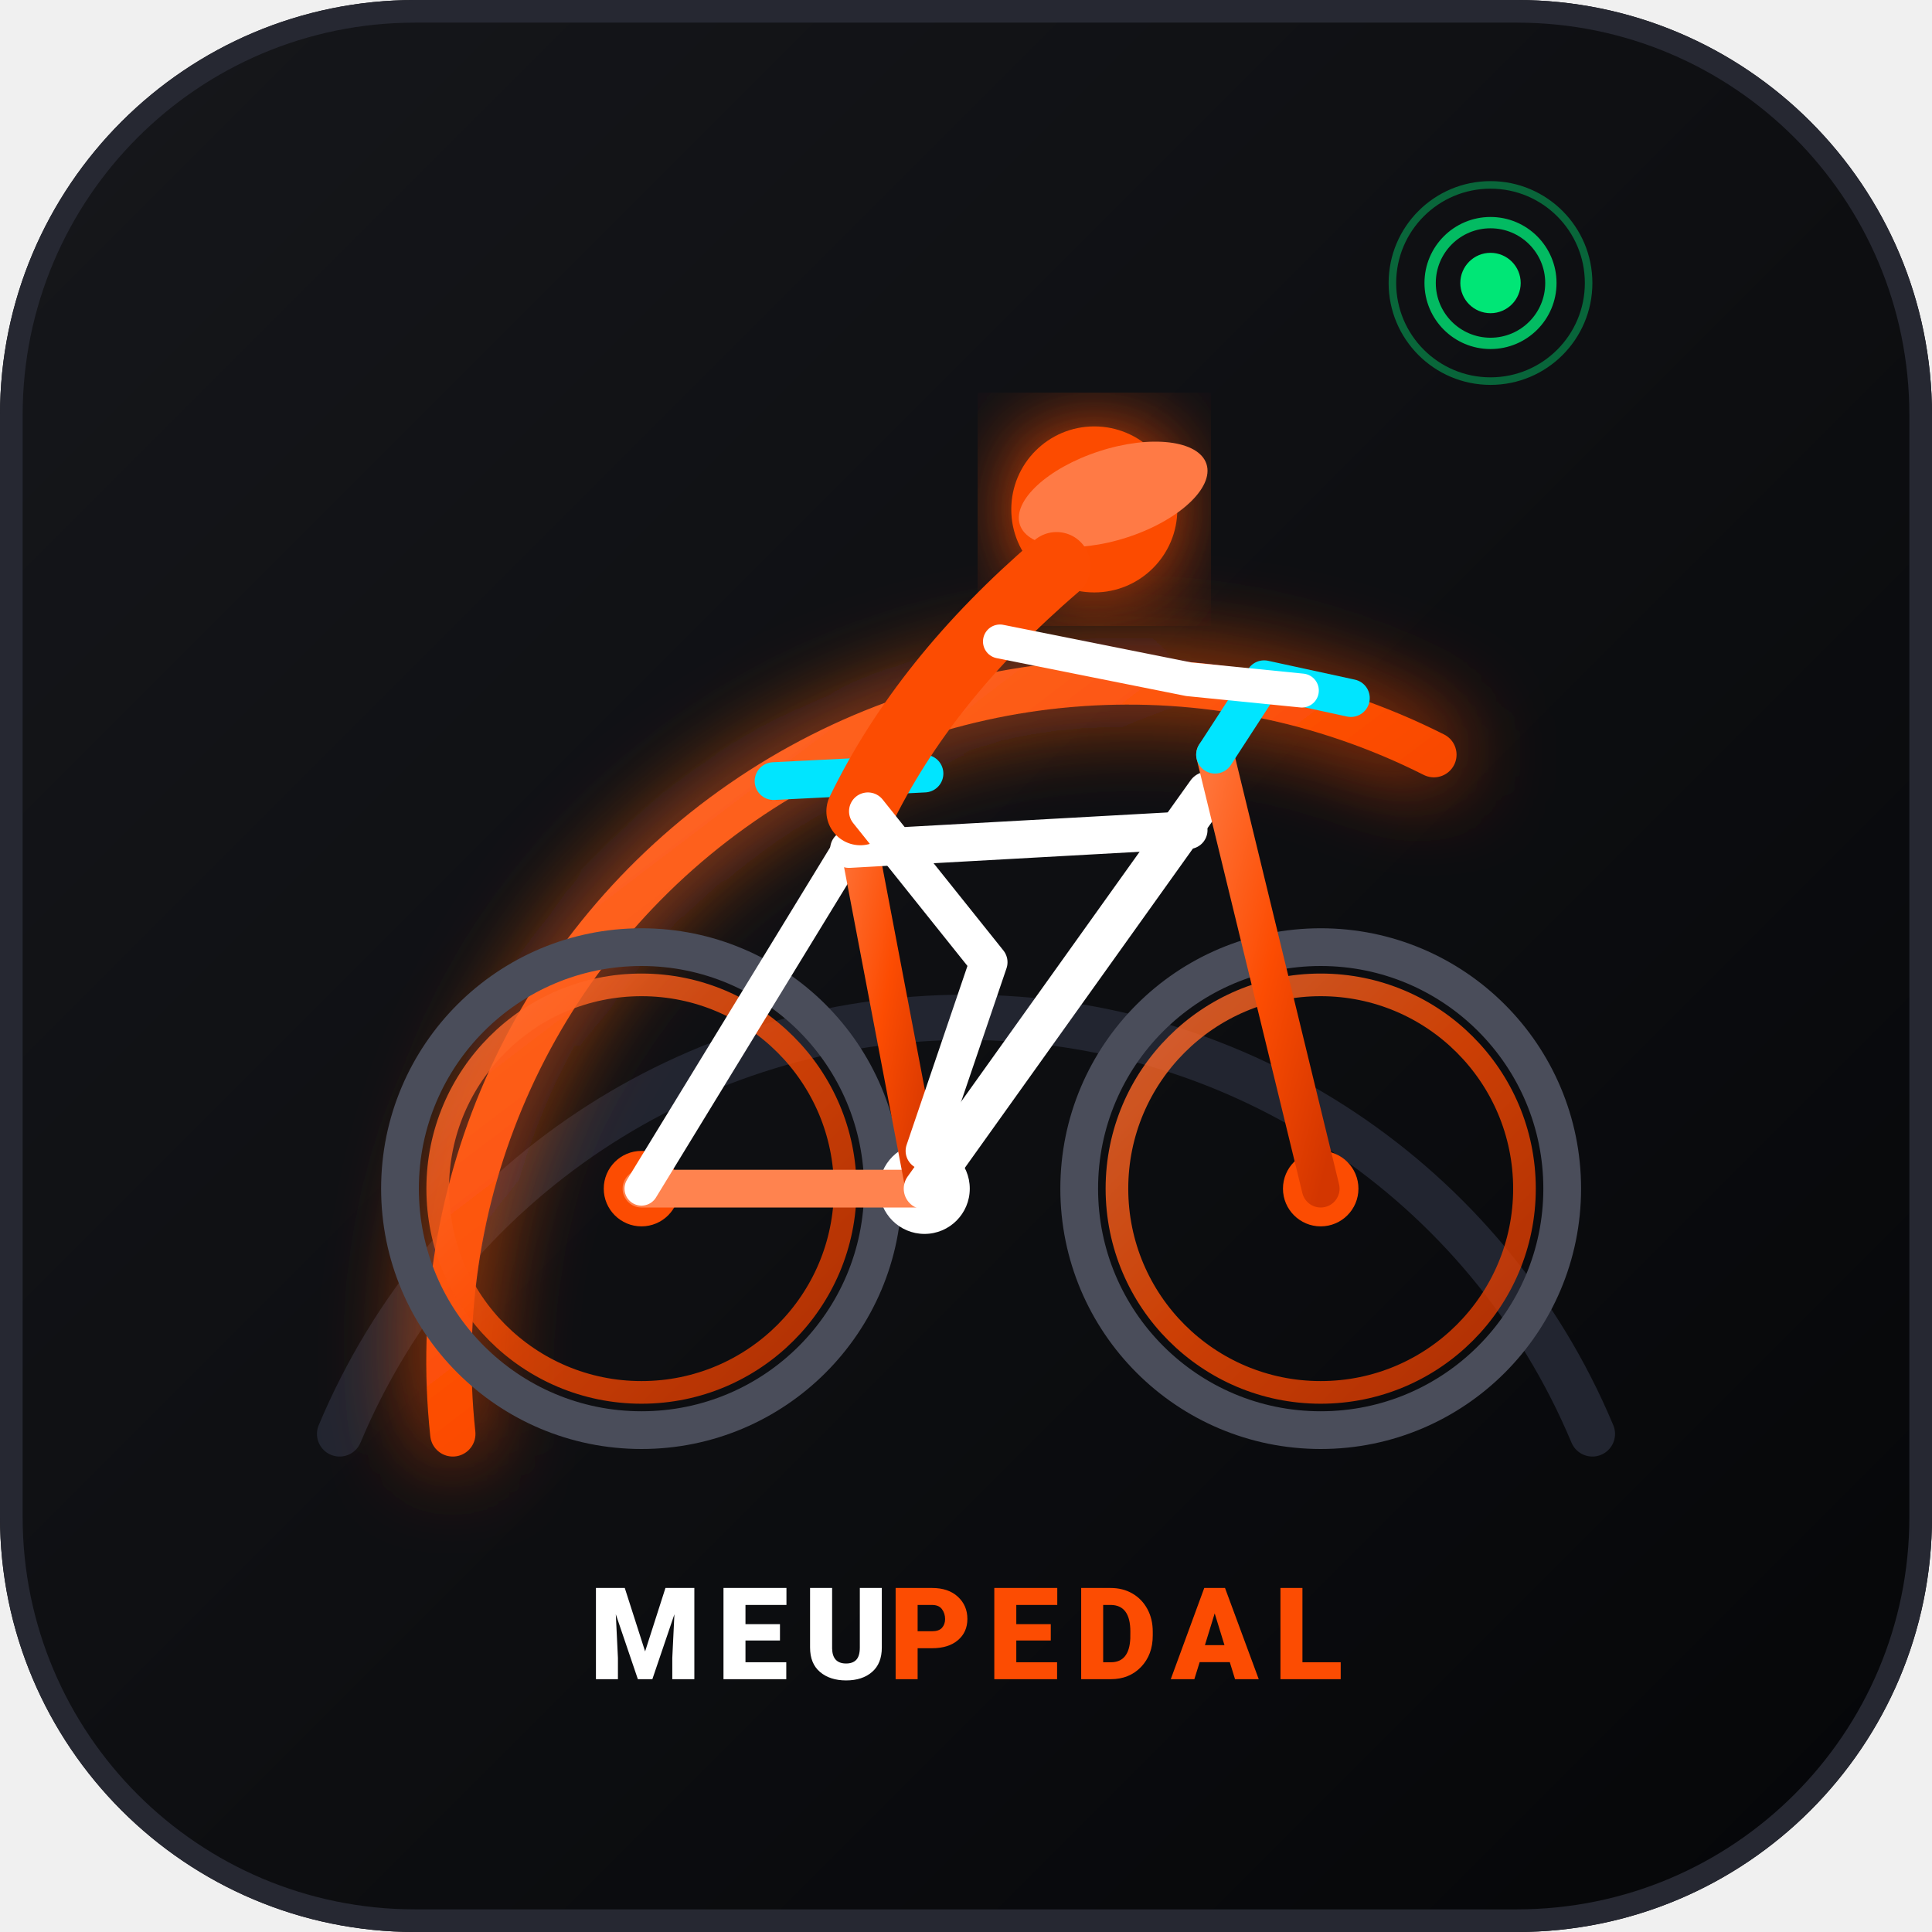
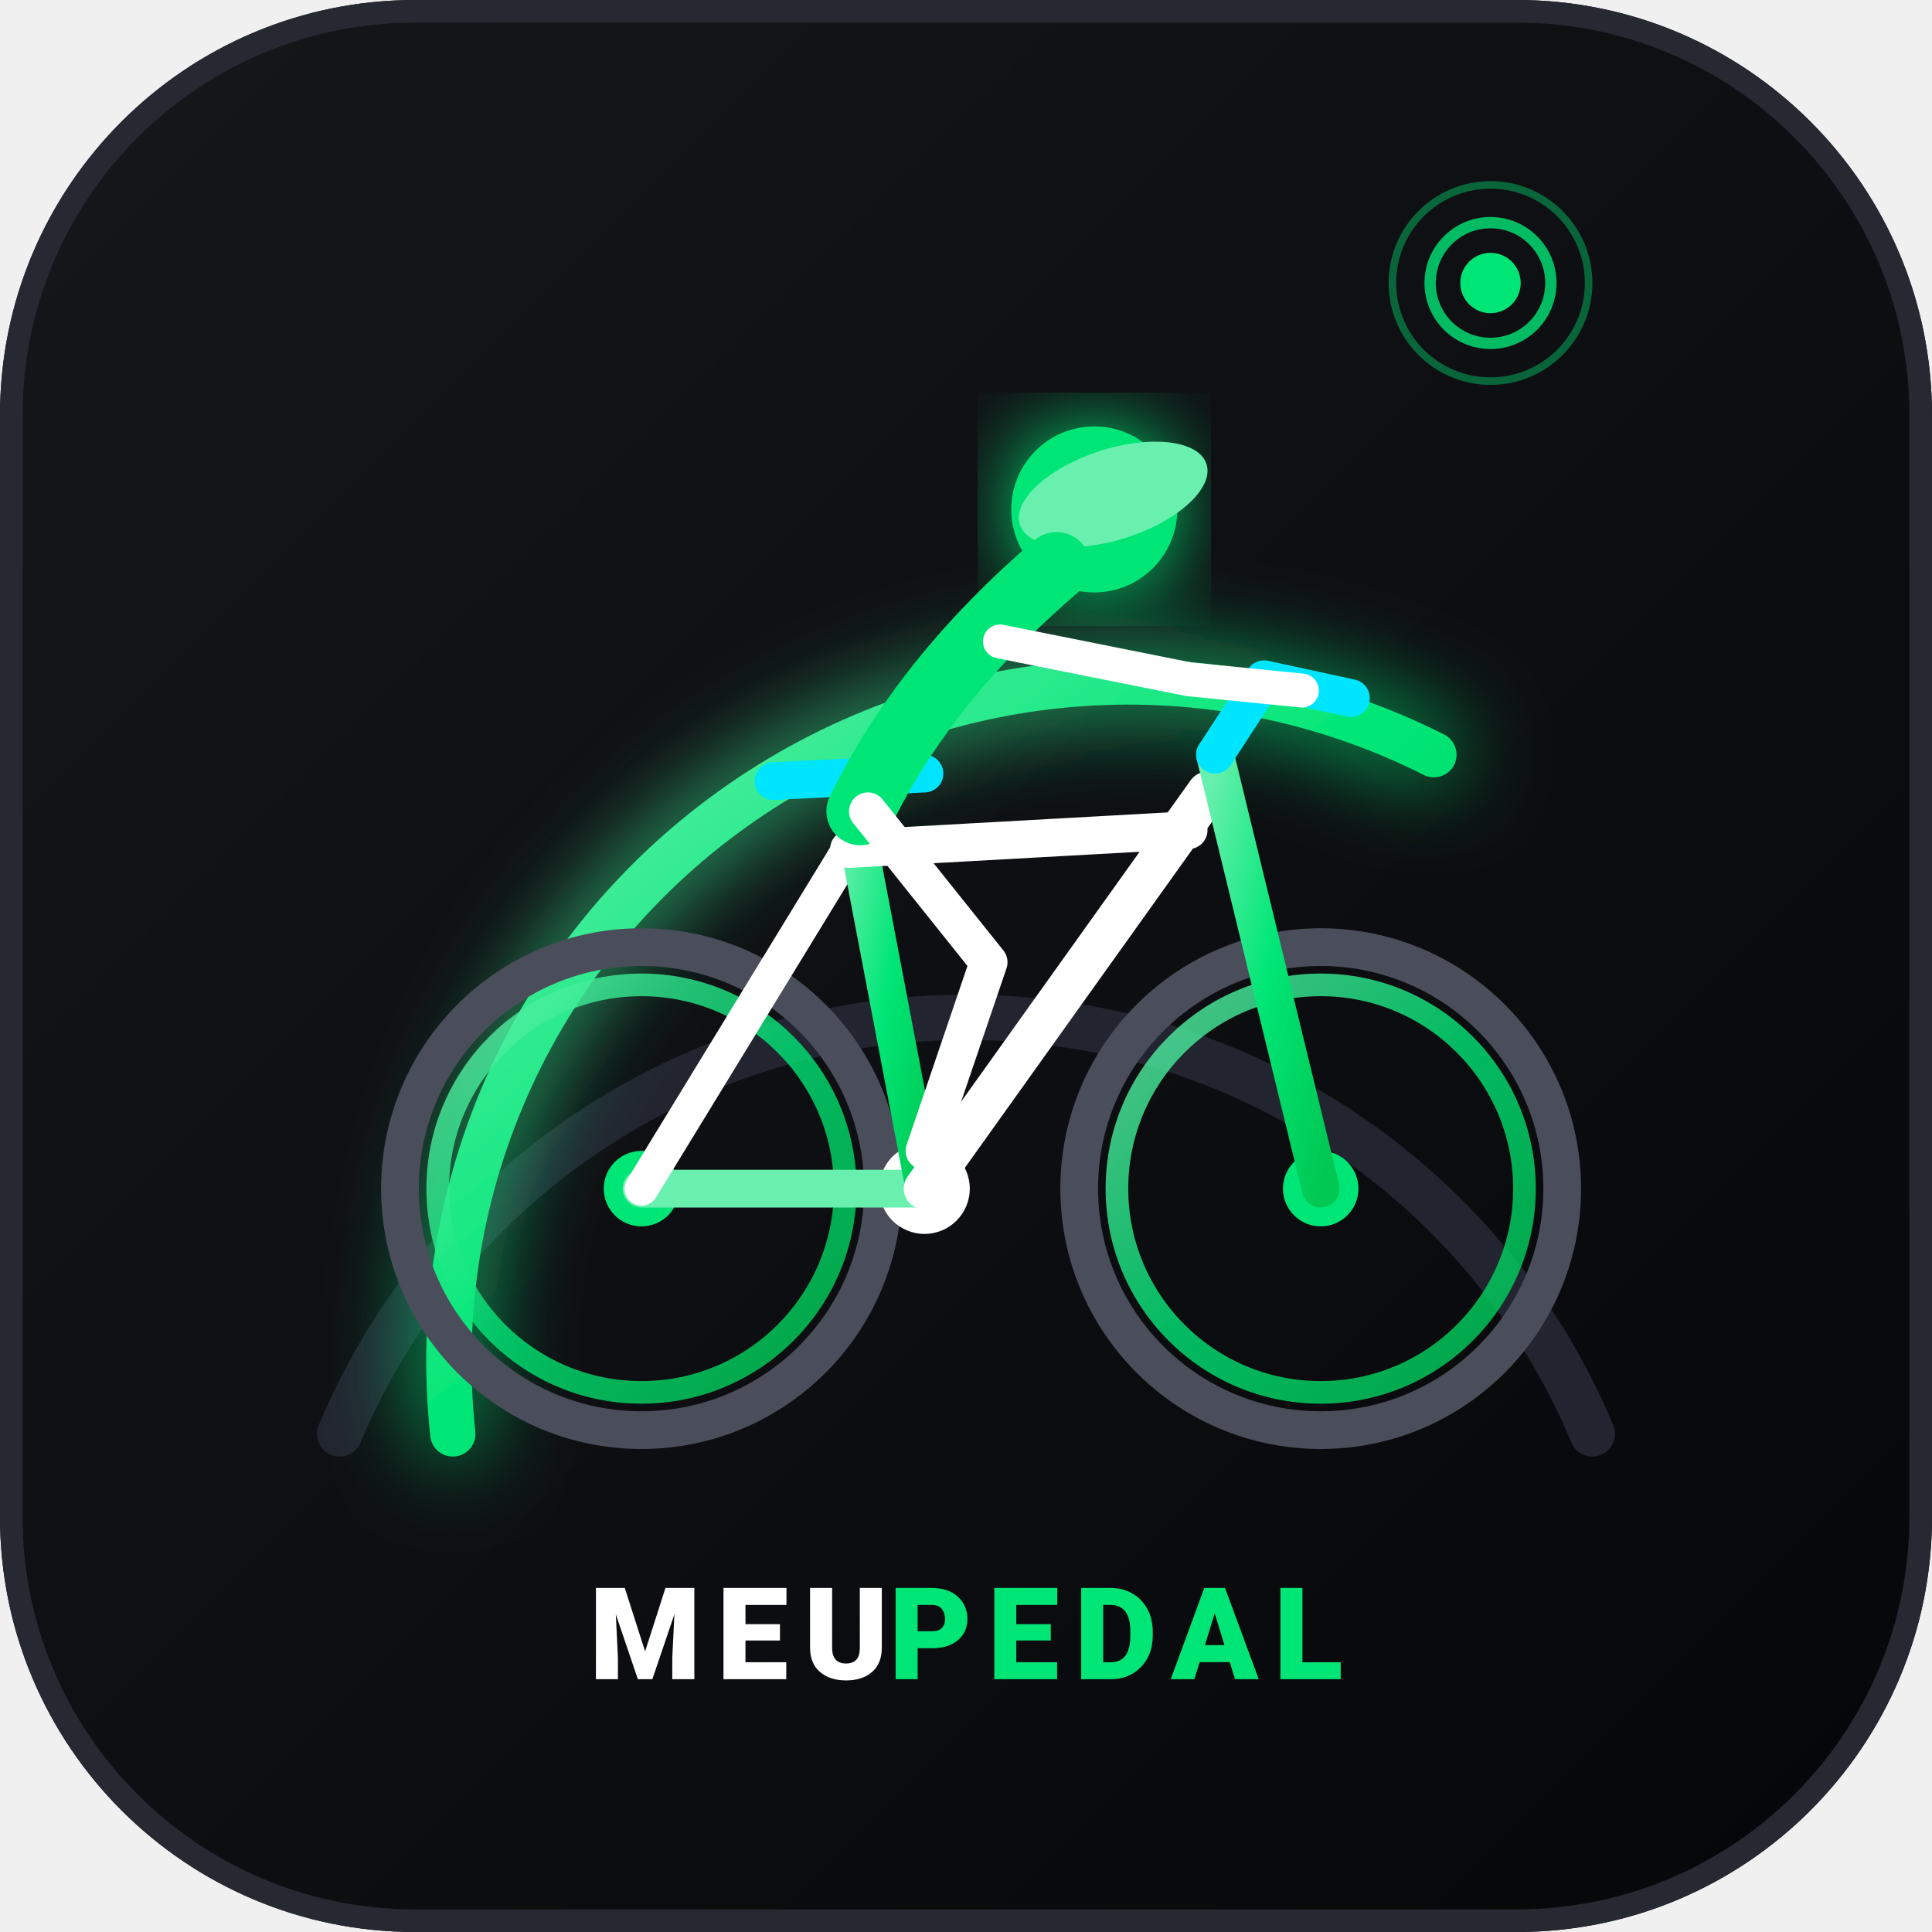
<svg xmlns="http://www.w3.org/2000/svg" viewBox="0 0 512 512" width="512" height="512">
  <defs>
    <linearGradient id="bgGrad" x1="0%" y1="0%" x2="100%" y2="100%">
      <stop offset="0%" stop-color="#16171b" />
      <stop offset="50%" stop-color="#0e0f12" />
      <stop offset="100%" stop-color="#050608" />
    </linearGradient>
    <linearGradient id="orangeGrad" x1="0%" y1="0%" x2="100%" y2="100%">
-       <stop offset="0%" stop-color="#ff7338" />
-       <stop offset="50%" stop-color="#fc4c02" />
-       <stop offset="100%" stop-color="#d33600" />
+       <stop offset="0%" stop-color="#69f0ae" />
+       <stop offset="50%" stop-color="#00e676" />
+       <stop offset="100%" stop-color="#00c853" />
    </linearGradient>
    <linearGradient id="neonGrad" x1="0%" y1="0%" x2="100%" y2="100%">
      <stop offset="0%" stop-color="#00f2fe" />
      <stop offset="100%" stop-color="#4facfe" />
    </linearGradient>
    <filter id="glow" x="-20%" y="-20%" width="140%" height="140%">
      <feGaussianBlur stdDeviation="12" result="blur" />
      <feComposite in="SourceGraphic" in2="blur" operator="over" />
    </filter>
  </defs>
  <rect width="512" height="512" rx="110" fill="url(#bgGrad)" />
  <rect width="506" height="506" x="3" y="3" rx="107" fill="none" stroke="#262832" stroke-width="6" />
  <path d="M 90 380 A 180 180 0 0 1 422 380" fill="none" stroke="#222530" stroke-width="12" stroke-linecap="round" />
  <path d="M 120 380 A 180 180 0 0 1 380 200" fill="none" stroke="url(#orangeGrad)" stroke-width="12" stroke-linecap="round" filter="url(#glow)" />
  <g transform="translate(10, -5)">
    <circle cx="160" cy="320" r="64" fill="none" stroke="#4a4d5a" stroke-width="10" />
    <circle cx="160" cy="320" r="54" fill="none" stroke="url(#orangeGrad)" stroke-width="6" opacity="0.8" />
-     <circle cx="160" cy="320" r="10" fill="#fc4c02" />
+     <circle cx="160" cy="320" r="10" fill="#00e676" />
    <circle cx="340" cy="320" r="64" fill="none" stroke="#4a4d5a" stroke-width="10" />
    <circle cx="340" cy="320" r="54" fill="none" stroke="url(#orangeGrad)" stroke-width="6" opacity="0.8" />
-     <circle cx="340" cy="320" r="10" fill="#fc4c02" />
+     <circle cx="340" cy="320" r="10" fill="#00e676" />
    <circle cx="235" cy="320" r="12" fill="#fff" />
-     <line x1="160" y1="320" x2="235" y2="320" stroke="#ff834f" stroke-width="10" stroke-linecap="round" />
+     <line x1="160" y1="320" x2="235" y2="320" stroke="#69f0ae" stroke-width="10" stroke-linecap="round" />
    <line x1="160" y1="320" x2="215" y2="230" stroke="#fff" stroke-width="9" stroke-linecap="round" />
    <line x1="235" y1="320" x2="215" y2="215" stroke="url(#orangeGrad)" stroke-width="10" stroke-linecap="round" />
    <line x1="235" y1="320" x2="310" y2="215" stroke="#ffffff" stroke-width="11" stroke-linecap="round" />
    <line x1="215" y1="230" x2="305" y2="225" stroke="#ffffff" stroke-width="10" stroke-linecap="round" />
    <line x1="312" y1="205" x2="340" y2="320" stroke="url(#orangeGrad)" stroke-width="10" stroke-linecap="round" />
    <path d="M 312 205 L 325 185 L 348 190" fill="none" stroke="#00e5ff" stroke-width="10" stroke-linecap="round" stroke-linejoin="round" />
    <path d="M 195 212 L 235 210" stroke="#00e5ff" stroke-width="10" stroke-linecap="round" />
-     <circle cx="280" cy="140" r="22" fill="#fc4c02" filter="url(#glow)" />
-     <ellipse cx="285" cy="136" rx="26" ry="12" fill="#ff7a45" transform="rotate(-18 285 136)" />
-     <path d="M 270 155 Q 235 185 218 220" fill="none" stroke="#fc4c02" stroke-width="18" stroke-linecap="round" />
+     <circle cx="280" cy="140" r="22" fill="#00e676" filter="url(#glow)" />
+     <ellipse cx="285" cy="136" rx="26" ry="12" fill="#69f0ae" transform="rotate(-18 285 136)" />
+     <path d="M 270 155 Q 235 185 218 220" fill="none" stroke="#00e676" stroke-width="18" stroke-linecap="round" />
    <path d="M 255 175 L 305 185 L 335 188" fill="none" stroke="#ffffff" stroke-width="9" stroke-linecap="round" stroke-linejoin="round" />
    <path d="M 220 220 L 252 260 L 235 310" fill="none" stroke="#ffffff" stroke-width="10" stroke-linecap="round" stroke-linejoin="round" />
  </g>
  <g transform="translate(395, 75)">
    <circle cx="0" cy="0" r="8" fill="#00e676" />
    <circle cx="0" cy="0" r="16" fill="none" stroke="#00e676" stroke-width="3" opacity="0.8" />
    <circle cx="0" cy="0" r="26" fill="none" stroke="#00e676" stroke-width="2" opacity="0.4" />
  </g>
-   <text x="256" y="445" text-anchor="middle" fill="#ffffff" font-family="'Segoe UI', Roboto, sans-serif" font-weight="900" font-size="34" letter-spacing="4">MEU<tspan fill="#fc4c02">PEDAL</tspan>
+   <text x="256" y="445" text-anchor="middle" fill="#ffffff" font-family="'Segoe UI', Roboto, sans-serif" font-weight="900" font-size="34" letter-spacing="4">MEU<tspan fill="#00e676">PEDAL</tspan>
  </text>
</svg>
